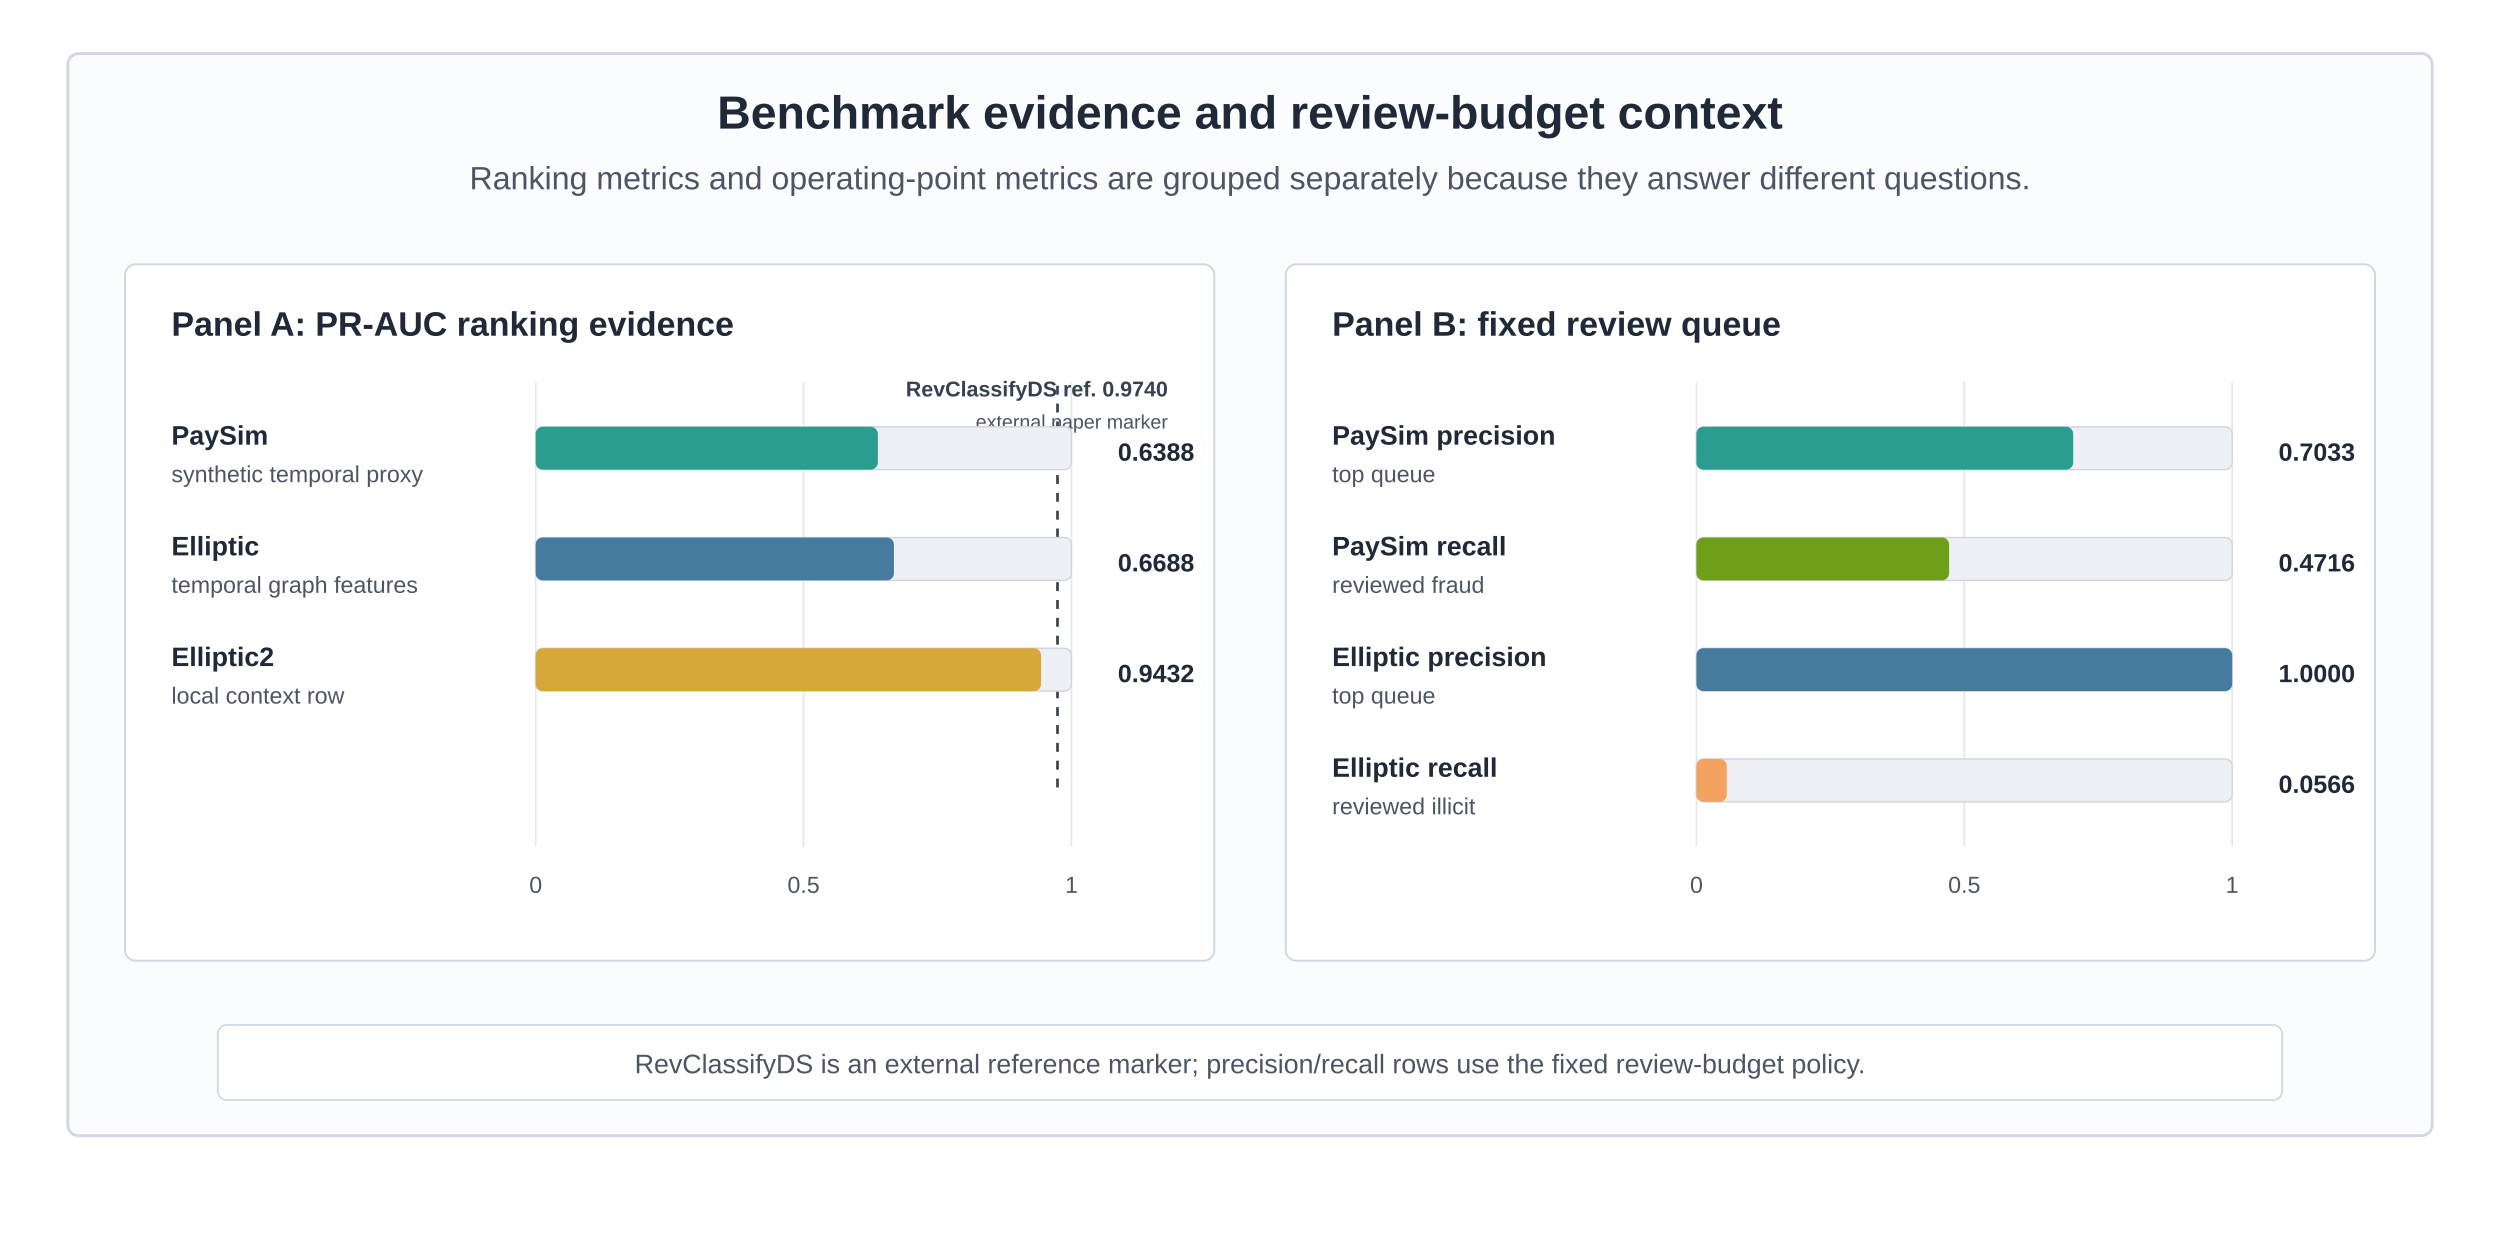
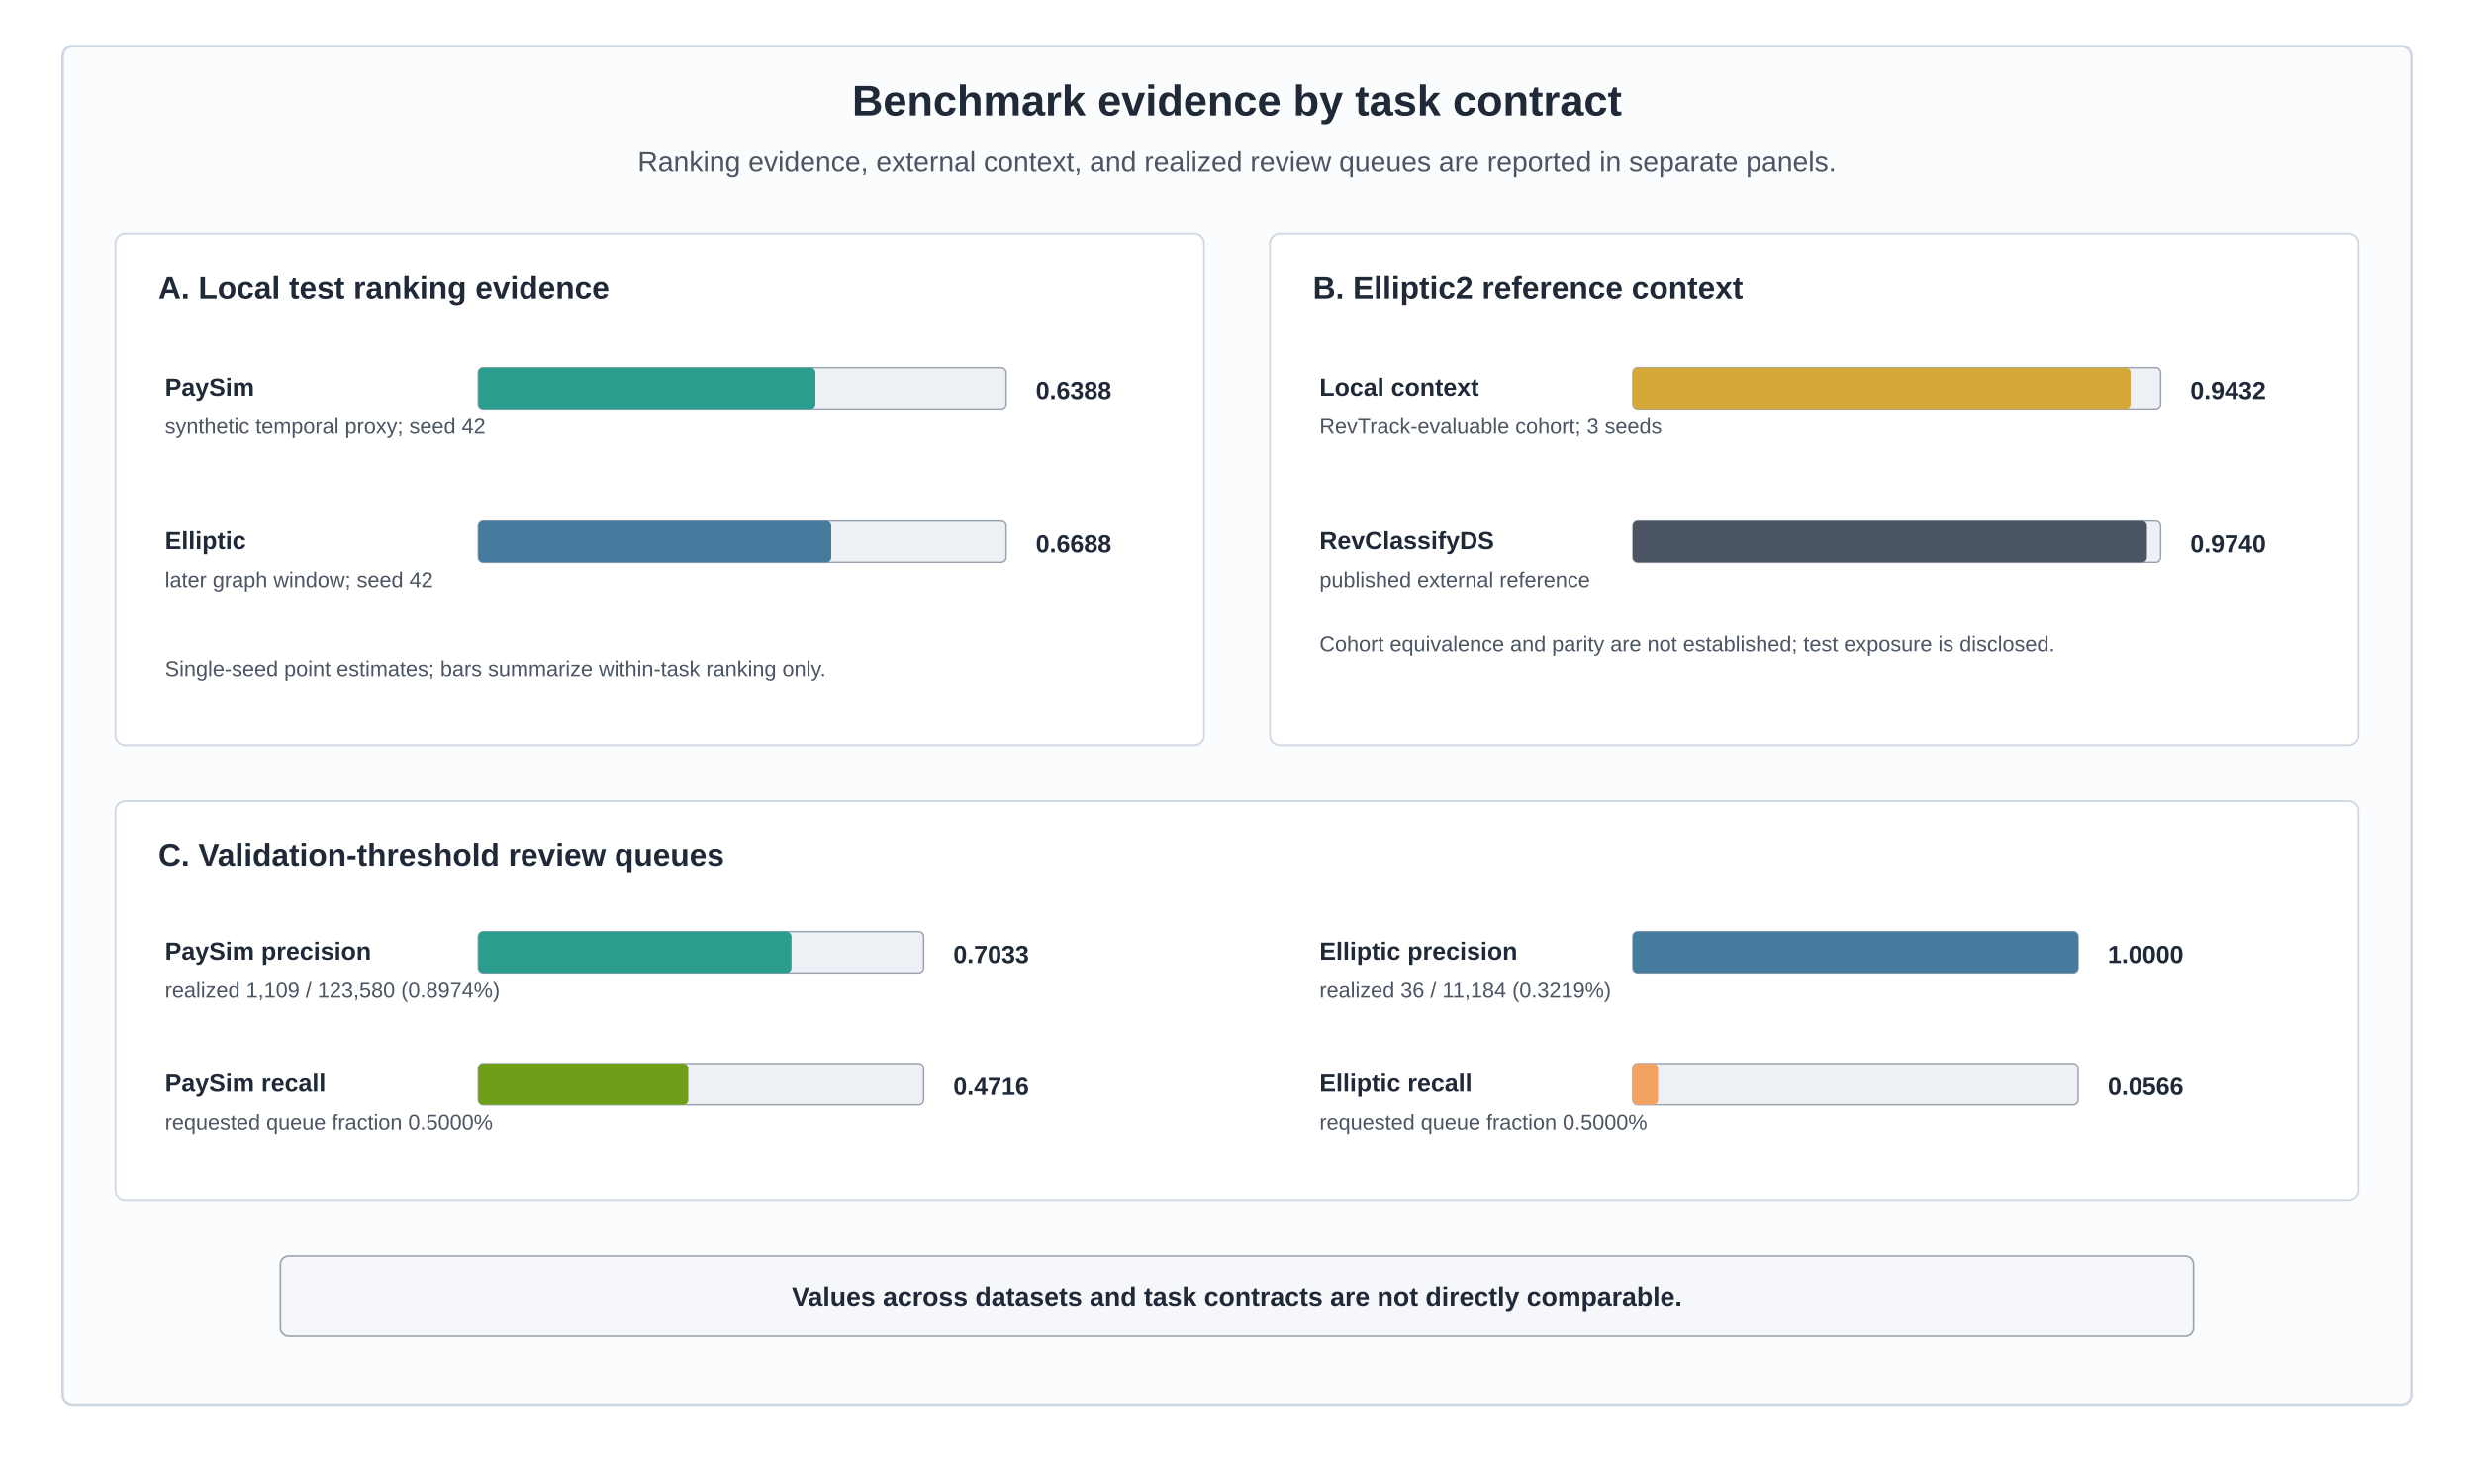
- <svg xmlns="http://www.w3.org/2000/svg" width="1400" height="700" viewBox="0 0 1400 700" role="img">
+ <svg xmlns="http://www.w3.org/2000/svg" width="1500" height="900" viewBox="0 0 1500 900" role="img">
  <style>text{font-family:Arial,Helvetica,sans-serif;letter-spacing:0}</style>
  <rect width="100%" height="100%" fill="#ffffff" />
-   <rect x="38" y="30" width="1324" height="606" rx="6" fill="#fbfcfe" stroke="#cfd7e3" stroke-width="1.6" />
-   <text x="700" y="72" text-anchor="middle" font-size="26" font-weight="700" fill="#1f2937">Benchmark evidence and review-budget context</text>
-   <text x="700" y="106" text-anchor="middle" font-size="18" fill="#4b5563">Ranking metrics and operating-point metrics are grouped separately because they answer different questions.</text>
-   <rect x="70" y="148" width="610" height="390" rx="6" fill="#ffffff" stroke="#cfd7e3" stroke-width="1.1" />
-   <text x="96" y="188" font-size="19" font-weight="700" fill="#1f2937">Panel A: PR-AUC ranking evidence</text>
-   <line x1="300.0" y1="214" x2="300.0" y2="474" stroke="#e5e7eb" stroke-width="1" />
-   <text x="300.0" y="500" text-anchor="middle" font-size="13" fill="#4b5563">0</text>
-   <line x1="450.0" y1="214" x2="450.0" y2="474" stroke="#e5e7eb" stroke-width="1" />
-   <text x="450.0" y="500" text-anchor="middle" font-size="13" fill="#4b5563">0.5</text>
-   <line x1="600.0" y1="214" x2="600.0" y2="474" stroke="#e5e7eb" stroke-width="1" />
-   <text x="600.0" y="500" text-anchor="middle" font-size="13" fill="#4b5563">1</text>
-   <line x1="592.2" y1="216" x2="592.2" y2="444" stroke="#374151" stroke-width="1.5" stroke-dasharray="5 5" />
-   <text x="654" y="222" text-anchor="end" font-size="12" font-weight="700" fill="#374151">RevClassifyDS ref. 0.9740</text>
-   <text x="654" y="240" text-anchor="end" font-size="11" fill="#4b5563">external paper marker</text>
-   <text x="96" y="249" font-size="15" font-weight="700" fill="#1f2937">PaySim</text>
-   <text x="96" y="270" font-size="13" fill="#4b5563">synthetic temporal proxy</text>
-   <rect x="300" y="239" width="300" height="24" rx="4" fill="#edf1f6" stroke="#d1d5db" stroke-width="0.8" />
-   <rect x="300" y="239" width="191.6" height="24" rx="4" fill="#2a9d8f" />
-   <text x="626" y="258" font-size="14" font-weight="700" fill="#1f2937">0.6388</text>
-   <text x="96" y="311" font-size="15" font-weight="700" fill="#1f2937">Elliptic</text>
-   <text x="96" y="332" font-size="13" fill="#4b5563">temporal graph features</text>
-   <rect x="300" y="301" width="300" height="24" rx="4" fill="#edf1f6" stroke="#d1d5db" stroke-width="0.8" />
-   <rect x="300" y="301" width="200.6" height="24" rx="4" fill="#457b9d" />
-   <text x="626" y="320" font-size="14" font-weight="700" fill="#1f2937">0.6688</text>
-   <text x="96" y="373" font-size="15" font-weight="700" fill="#1f2937">Elliptic2</text>
-   <text x="96" y="394" font-size="13" fill="#4b5563">local context row</text>
-   <rect x="300" y="363" width="300" height="24" rx="4" fill="#edf1f6" stroke="#d1d5db" stroke-width="0.8" />
-   <rect x="300" y="363" width="283.0" height="24" rx="4" fill="#d6a83a" />
-   <text x="626" y="382" font-size="14" font-weight="700" fill="#1f2937">0.9432</text>
-   <rect x="720" y="148" width="610" height="390" rx="6" fill="#ffffff" stroke="#cfd7e3" stroke-width="1.1" />
-   <text x="746" y="188" font-size="19" font-weight="700" fill="#1f2937">Panel B: fixed review queue</text>
-   <line x1="950.0" y1="214" x2="950.0" y2="474" stroke="#e5e7eb" stroke-width="1" />
-   <text x="950.0" y="500" text-anchor="middle" font-size="13" fill="#4b5563">0</text>
-   <line x1="1100.0" y1="214" x2="1100.0" y2="474" stroke="#e5e7eb" stroke-width="1" />
-   <text x="1100.0" y="500" text-anchor="middle" font-size="13" fill="#4b5563">0.5</text>
-   <line x1="1250.0" y1="214" x2="1250.0" y2="474" stroke="#e5e7eb" stroke-width="1" />
-   <text x="1250.0" y="500" text-anchor="middle" font-size="13" fill="#4b5563">1</text>
-   <text x="746" y="249" font-size="15" font-weight="700" fill="#1f2937">PaySim precision</text>
-   <text x="746" y="270" font-size="13" fill="#4b5563">top queue</text>
-   <rect x="950" y="239" width="300" height="24" rx="4" fill="#edf1f6" stroke="#d1d5db" stroke-width="0.8" />
-   <rect x="950" y="239" width="211.0" height="24" rx="4" fill="#2a9d8f" />
-   <text x="1276" y="258" font-size="14" font-weight="700" fill="#1f2937">0.7033</text>
-   <text x="746" y="311" font-size="15" font-weight="700" fill="#1f2937">PaySim recall</text>
-   <text x="746" y="332" font-size="13" fill="#4b5563">reviewed fraud</text>
-   <rect x="950" y="301" width="300" height="24" rx="4" fill="#edf1f6" stroke="#d1d5db" stroke-width="0.8" />
-   <rect x="950" y="301" width="141.5" height="24" rx="4" fill="#6f9f18" />
-   <text x="1276" y="320" font-size="14" font-weight="700" fill="#1f2937">0.4716</text>
-   <text x="746" y="373" font-size="15" font-weight="700" fill="#1f2937">Elliptic precision</text>
-   <text x="746" y="394" font-size="13" fill="#4b5563">top queue</text>
-   <rect x="950" y="363" width="300" height="24" rx="4" fill="#edf1f6" stroke="#d1d5db" stroke-width="0.8" />
-   <rect x="950" y="363" width="300.0" height="24" rx="4" fill="#457b9d" />
-   <text x="1276" y="382" font-size="14" font-weight="700" fill="#1f2937">1.0000</text>
-   <text x="746" y="435" font-size="15" font-weight="700" fill="#1f2937">Elliptic recall</text>
-   <text x="746" y="456" font-size="13" fill="#4b5563">reviewed illicit</text>
-   <rect x="950" y="425" width="300" height="24" rx="4" fill="#edf1f6" stroke="#d1d5db" stroke-width="0.8" />
-   <rect x="950" y="425" width="17.0" height="24" rx="4" fill="#f4a261" />
-   <text x="1276" y="444" font-size="14" font-weight="700" fill="#1f2937">0.0566</text>
-   <rect x="122" y="574" width="1156" height="42" rx="5" fill="#ffffff" stroke="#cfd7e3" stroke-width="1" />
-   <text x="700" y="601" text-anchor="middle" font-size="15" fill="#4b5563">RevClassifyDS is an external reference marker; precision/recall rows use the fixed review-budget policy.</text>
+   <rect x="38" y="28" width="1424" height="824" rx="6" fill="#fbfcfe" stroke="#cfd7e3" stroke-width="1.6" />
+   <text x="750" y="70" text-anchor="middle" font-size="26" font-weight="700" fill="#1f2937">Benchmark evidence by task contract</text>
+   <text x="750" y="104" text-anchor="middle" font-size="17" fill="#4b5563">Ranking evidence, external context, and realized review queues are reported in separate panels.</text>
+   <rect x="70" y="142" width="660" height="310" rx="6" fill="#ffffff" stroke="#cfd7e3" stroke-width="1.1" />
+   <text x="96" y="181" font-size="19" font-weight="700" fill="#1f2937">A. Local test ranking evidence</text>
+   <text x="100" y="240" font-size="15" font-weight="700" fill="#1f2937">PaySim</text>
+   <text x="100" y="263" font-size="13" fill="#4b5563">synthetic temporal proxy; seed 42</text>
+   <rect x="290" y="223" width="320" height="25" rx="3" fill="#edf1f6" stroke="#9ca3af" stroke-width="0.9" />
+   <rect x="290" y="223" width="204.4" height="25" rx="3" fill="#2a9d8f" />
+   <text x="628" y="242" font-size="15" font-weight="700" fill="#1f2937">0.6388</text>
+   <text x="100" y="333" font-size="15" font-weight="700" fill="#1f2937">Elliptic</text>
+   <text x="100" y="356" font-size="13" fill="#4b5563">later graph window; seed 42</text>
+   <rect x="290" y="316" width="320" height="25" rx="3" fill="#edf1f6" stroke="#9ca3af" stroke-width="0.9" />
+   <rect x="290" y="316" width="214.0" height="25" rx="3" fill="#457b9d" />
+   <text x="628" y="335" font-size="15" font-weight="700" fill="#1f2937">0.6688</text>
+   <text x="100" y="410" font-size="13" fill="#4b5563">Single-seed point estimates; bars summarize within-task ranking only.</text>
+   <rect x="770" y="142" width="660" height="310" rx="6" fill="#ffffff" stroke="#cfd7e3" stroke-width="1.1" />
+   <text x="796" y="181" font-size="19" font-weight="700" fill="#1f2937">B. Elliptic2 reference context</text>
+   <text x="800" y="240" font-size="15" font-weight="700" fill="#1f2937">Local context</text>
+   <text x="800" y="263" font-size="13" fill="#4b5563">RevTrack-evaluable cohort; 3 seeds</text>
+   <rect x="990" y="223" width="320" height="25" rx="3" fill="#edf1f6" stroke="#9ca3af" stroke-width="0.9" />
+   <rect x="990" y="223" width="301.8" height="25" rx="3" fill="#d6a83a" />
+   <text x="1328" y="242" font-size="15" font-weight="700" fill="#1f2937">0.9432</text>
+   <text x="800" y="333" font-size="15" font-weight="700" fill="#1f2937">RevClassifyDS</text>
+   <text x="800" y="356" font-size="13" fill="#4b5563">published external reference</text>
+   <rect x="990" y="316" width="320" height="25" rx="3" fill="#edf1f6" stroke="#9ca3af" stroke-width="0.9" />
+   <rect x="990" y="316" width="311.7" height="25" rx="3" fill="#4b5563" />
+   <text x="1328" y="335" font-size="15" font-weight="700" fill="#1f2937">0.9740</text>
+   <text x="800" y="395" font-size="13" fill="#4b5563">Cohort equivalence and parity are not established; test exposure is disclosed.</text>
+   <rect x="70" y="486" width="1360" height="242" rx="6" fill="#ffffff" stroke="#cfd7e3" stroke-width="1.1" />
+   <text x="96" y="525" font-size="19" font-weight="700" fill="#1f2937">C. Validation-threshold review queues</text>
+   <text x="100" y="582" font-size="15" font-weight="700" fill="#1f2937">PaySim precision</text>
+   <text x="100" y="605" font-size="13" fill="#4b5563">realized 1,109 / 123,580 (0.8974%)</text>
+   <rect x="290" y="565" width="270" height="25" rx="3" fill="#edf1f6" stroke="#9ca3af" stroke-width="0.9" />
+   <rect x="290" y="565" width="189.9" height="25" rx="3" fill="#2a9d8f" />
+   <text x="578" y="584" font-size="15" font-weight="700" fill="#1f2937">0.7033</text>
+   <text x="100" y="662" font-size="15" font-weight="700" fill="#1f2937">PaySim recall</text>
+   <text x="100" y="685" font-size="13" fill="#4b5563">requested queue fraction 0.5000%</text>
+   <rect x="290" y="645" width="270" height="25" rx="3" fill="#edf1f6" stroke="#9ca3af" stroke-width="0.9" />
+   <rect x="290" y="645" width="127.3" height="25" rx="3" fill="#6f9f18" />
+   <text x="578" y="664" font-size="15" font-weight="700" fill="#1f2937">0.4716</text>
+   <text x="800" y="582" font-size="15" font-weight="700" fill="#1f2937">Elliptic precision</text>
+   <text x="800" y="605" font-size="13" fill="#4b5563">realized 36 / 11,184 (0.3219%)</text>
+   <rect x="990" y="565" width="270" height="25" rx="3" fill="#edf1f6" stroke="#9ca3af" stroke-width="0.9" />
+   <rect x="990" y="565" width="270.0" height="25" rx="3" fill="#457b9d" />
+   <text x="1278" y="584" font-size="15" font-weight="700" fill="#1f2937">1.0000</text>
+   <text x="800" y="662" font-size="15" font-weight="700" fill="#1f2937">Elliptic recall</text>
+   <text x="800" y="685" font-size="13" fill="#4b5563">requested queue fraction 0.5000%</text>
+   <rect x="990" y="645" width="270" height="25" rx="3" fill="#edf1f6" stroke="#9ca3af" stroke-width="0.9" />
+   <rect x="990" y="645" width="15.3" height="25" rx="3" fill="#f4a261" />
+   <text x="1278" y="664" font-size="15" font-weight="700" fill="#1f2937">0.0566</text>
+   <rect x="170" y="762" width="1160" height="48" rx="5" fill="#f5f7fa" stroke="#9ca3af" stroke-width="1" />
+   <text x="750" y="792" text-anchor="middle" font-size="16" font-weight="700" fill="#1f2937">Values across datasets and task contracts are not directly comparable.</text>
</svg>
